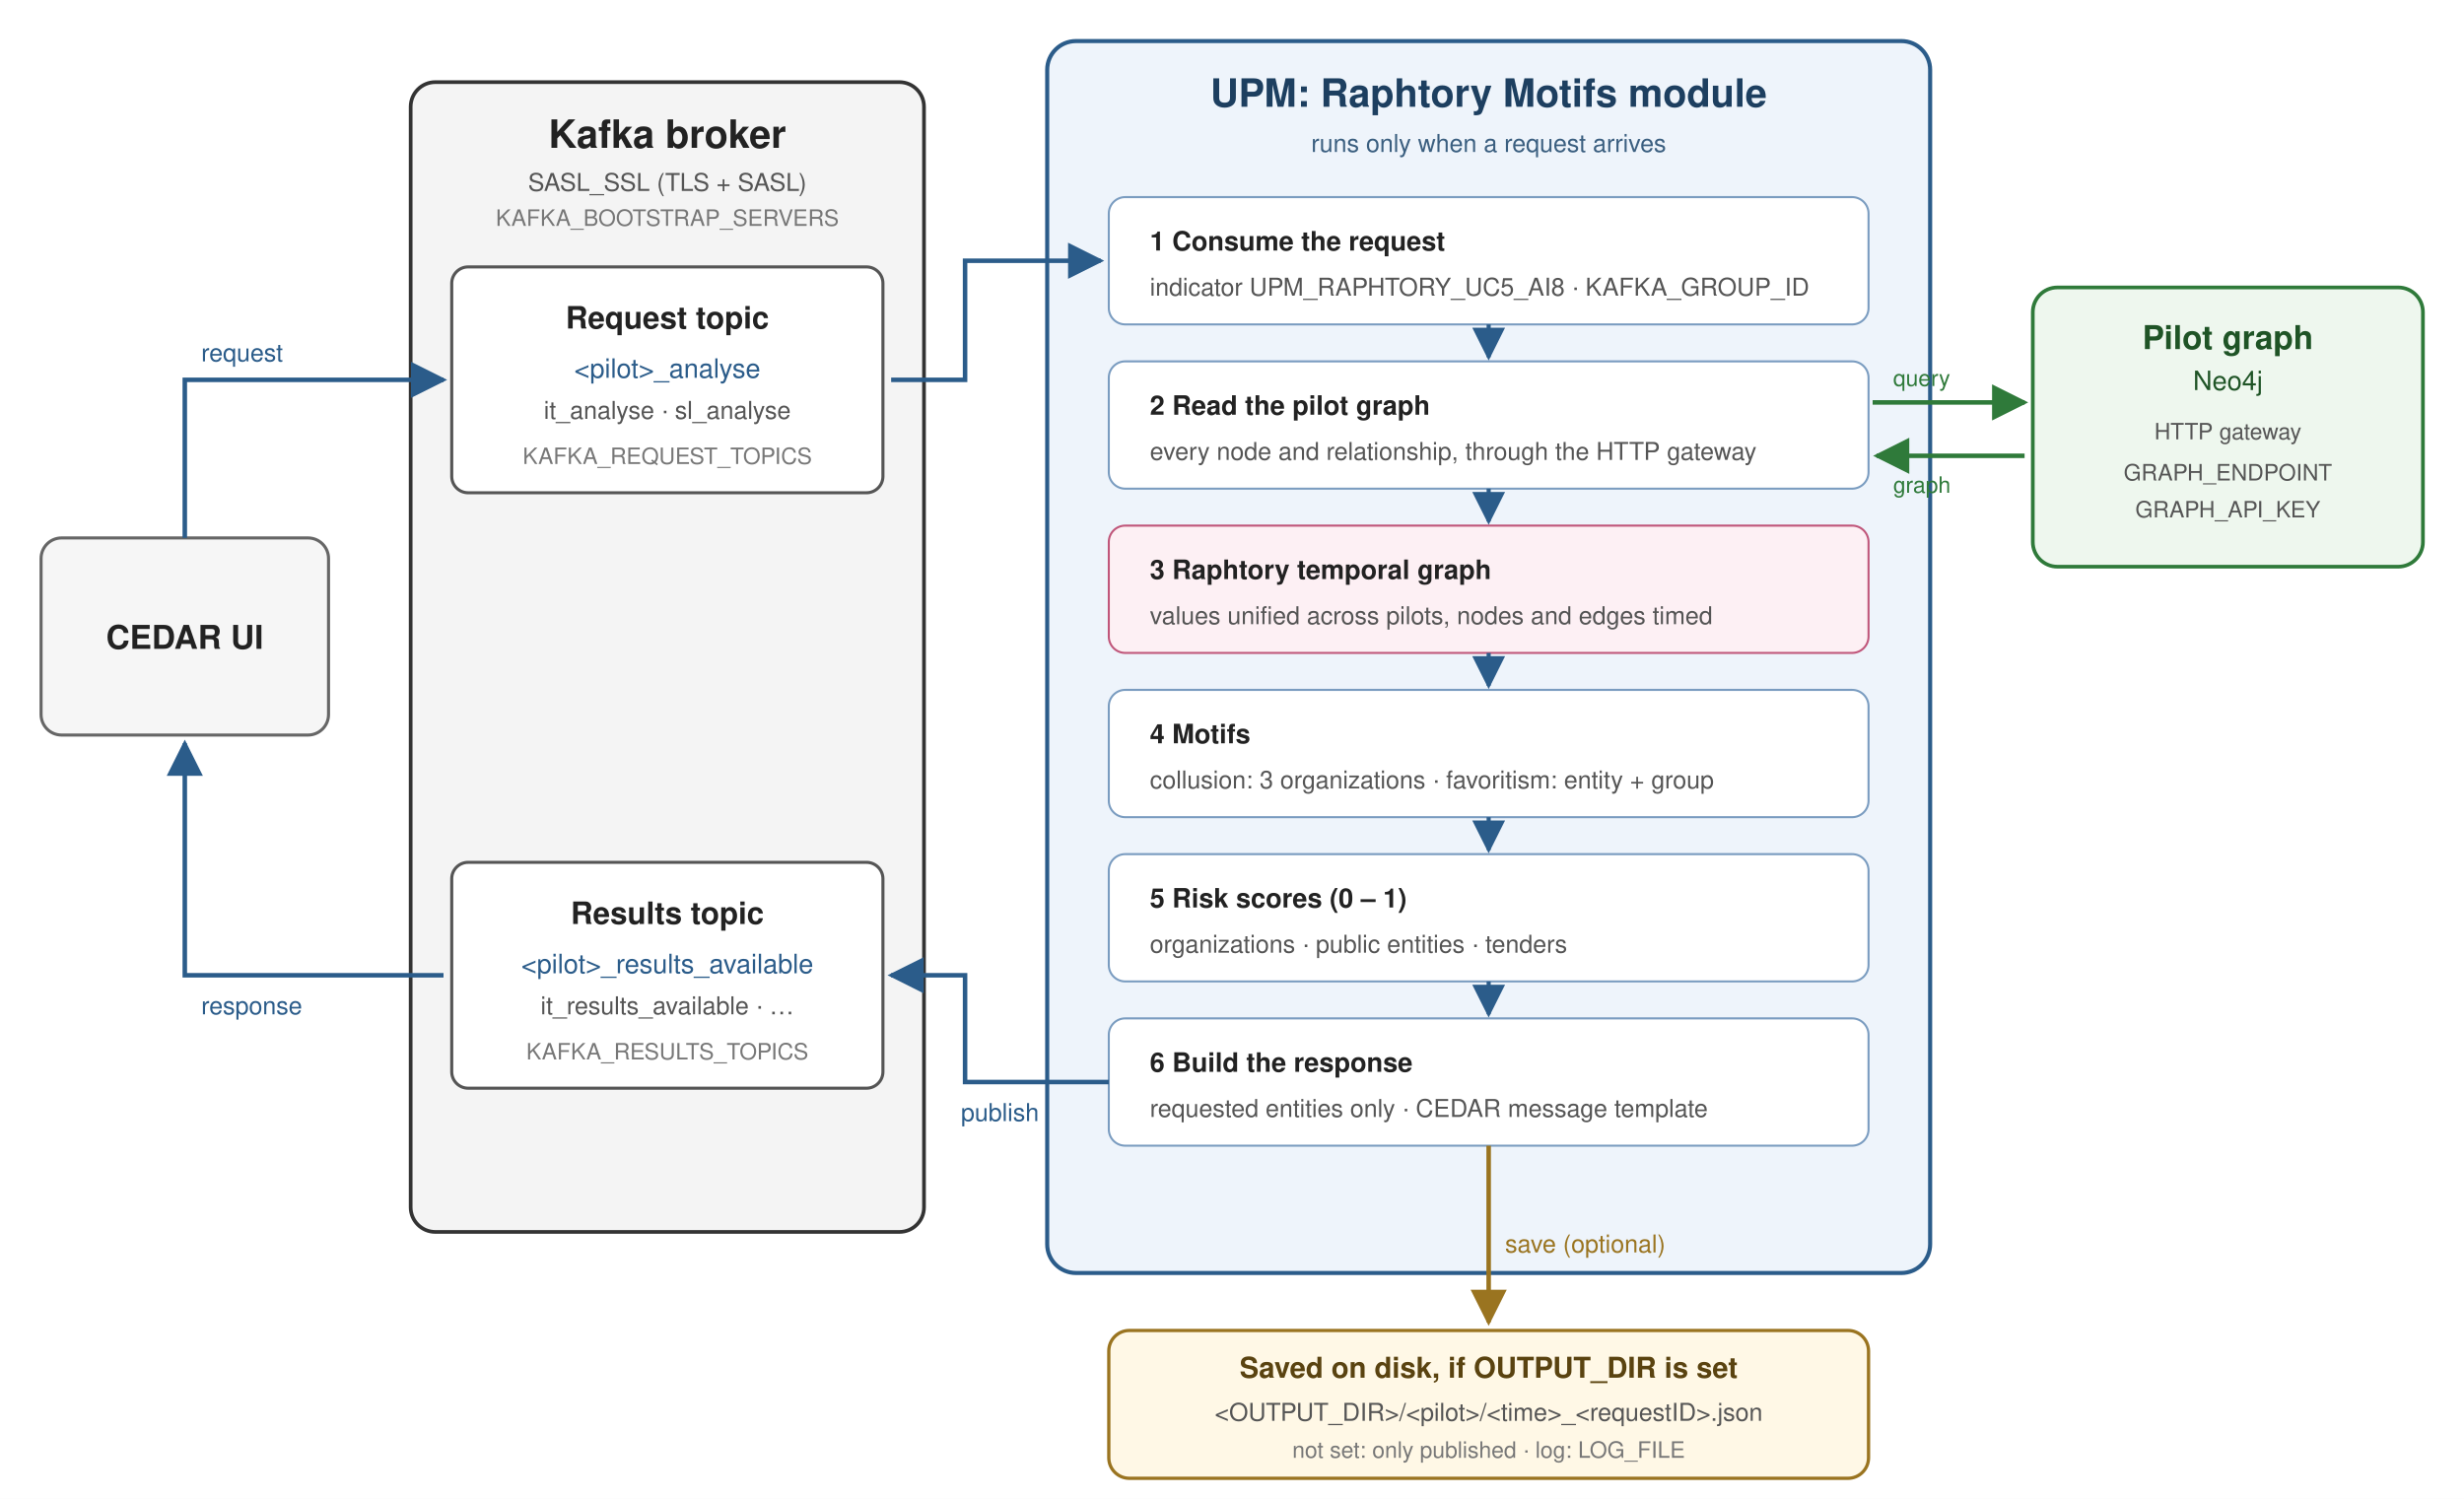
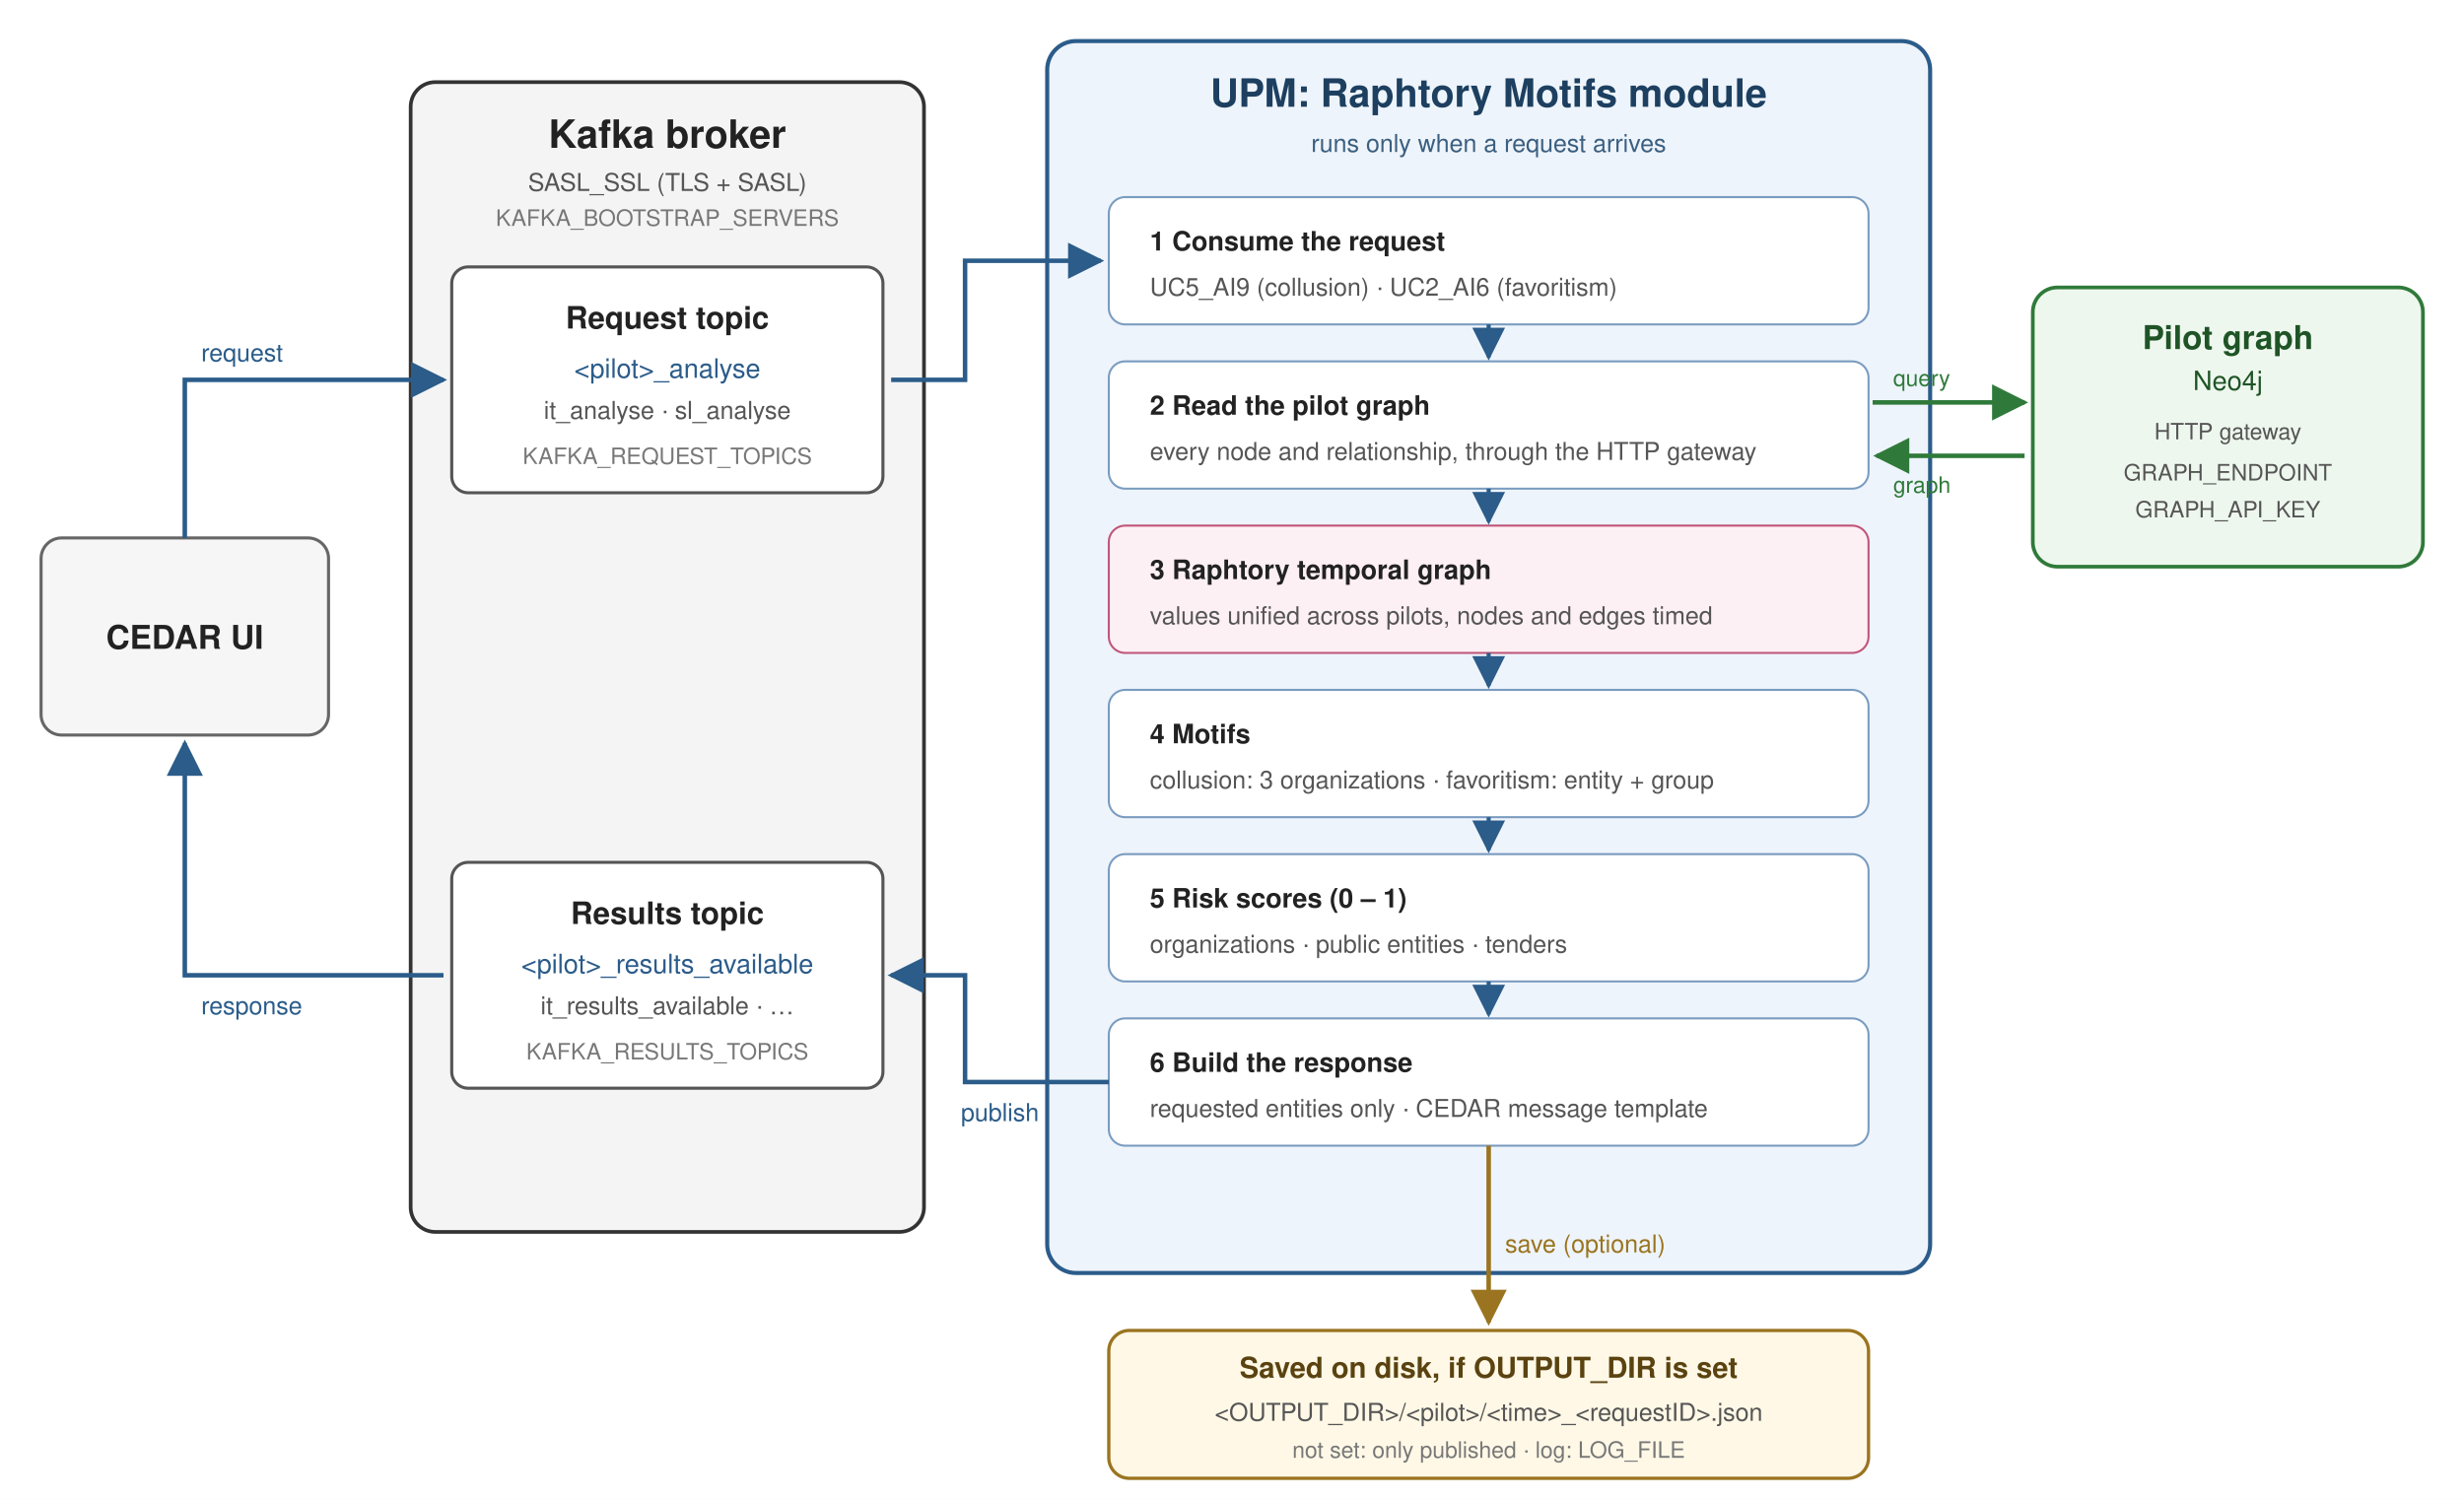
<svg xmlns="http://www.w3.org/2000/svg" viewBox="0 0 1200 730" width="1200" height="730" font-family="Helvetica, Arial, sans-serif">
  <defs>
    <marker id="arrow" viewBox="0 0 10 10" refX="9" refY="5" markerWidth="8" markerHeight="8" orient="auto-start-reverse">
      <path d="M0,0 L10,5 L0,10 z" fill="#2b5c8a" />
    </marker>
    <marker id="arrow-green" viewBox="0 0 10 10" refX="9" refY="5" markerWidth="8" markerHeight="8" orient="auto-start-reverse">
      <path d="M0,0 L10,5 L0,10 z" fill="#2f7a3a" />
    </marker>
    <marker id="arrow-gold" viewBox="0 0 10 10" refX="9" refY="5" markerWidth="8" markerHeight="8" orient="auto-start-reverse">
      <path d="M0,0 L10,5 L0,10 z" fill="#9a7420" />
    </marker>
  </defs>
  <rect x="0" y="0" width="1200" height="730" fill="#ffffff" />
  <rect x="20" y="262" width="140" height="96" rx="10" fill="#f6f6f6" stroke="#666" stroke-width="1.5" />
  <text x="90" y="316" text-anchor="middle" font-size="16" font-weight="bold" fill="#222">CEDAR UI</text>
  <rect x="200" y="40" width="250" height="560" rx="12" fill="#f4f4f4" stroke="#333" stroke-width="1.8" />
  <text x="325" y="72" text-anchor="middle" font-size="19" font-weight="bold" fill="#222">Kafka broker</text>
  <text x="325" y="93" text-anchor="middle" font-size="12" fill="#555">SASL_SSL (TLS + SASL)</text>
  <text x="325" y="110" text-anchor="middle" font-size="11" fill="#777">KAFKA_BOOTSTRAP_SERVERS</text>
  <rect x="220" y="130" width="210" height="110" rx="8" fill="#ffffff" stroke="#555" stroke-width="1.5" />
  <text x="325" y="160" text-anchor="middle" font-size="15" font-weight="bold" fill="#222">Request topic</text>
  <text x="325" y="184" text-anchor="middle" font-size="13" fill="#2b5c8a">&lt;pilot&gt;_analyse</text>
  <text x="325" y="204" text-anchor="middle" font-size="12" fill="#555">it_analyse · sl_analyse</text>
  <text x="325" y="226" text-anchor="middle" font-size="11" fill="#777">KAFKA_REQUEST_TOPICS</text>
  <rect x="220" y="420" width="210" height="110" rx="8" fill="#ffffff" stroke="#555" stroke-width="1.5" />
  <text x="325" y="450" text-anchor="middle" font-size="15" font-weight="bold" fill="#222">Results topic</text>
  <text x="325" y="474" text-anchor="middle" font-size="13" fill="#2b5c8a">&lt;pilot&gt;_results_available</text>
  <text x="325" y="494" text-anchor="middle" font-size="12" fill="#555">it_results_available · …</text>
  <text x="325" y="516" text-anchor="middle" font-size="11" fill="#777">KAFKA_RESULTS_TOPICS</text>
  <path d="M90,262 L90,185 L216,185" fill="none" stroke="#2b5c8a" stroke-width="2.2" marker-end="url(#arrow)" />
  <text x="98" y="176" font-size="12" fill="#2b5c8a">request</text>
  <path d="M216,475 L90,475 L90,362" fill="none" stroke="#2b5c8a" stroke-width="2.2" marker-end="url(#arrow)" />
  <text x="98" y="494" font-size="12" fill="#2b5c8a">response</text>
  <rect x="510" y="20" width="430" height="600" rx="14" fill="#eef4fb" stroke="#2b5c8a" stroke-width="2" />
  <text x="725" y="52" text-anchor="middle" font-size="19" font-weight="bold" fill="#1d3f60">UPM: Raphtory Motifs module</text>
  <text x="725" y="74" text-anchor="middle" font-size="12" fill="#3b5f80">runs only when a request arrives</text>
  <g font-size="13" fill="#222">
    <rect x="540" y="96" width="370" height="62" rx="8" fill="#ffffff" stroke="#7a9cc0" />
    <text x="560" y="122" font-weight="bold">1  Consume the request</text>
-     <text x="560" y="144" font-size="12" fill="#555">indicator UPM_RAPHTORY_UC5_AI8 · KAFKA_GROUP_ID</text>
+     <text x="560" y="144" font-size="12" fill="#555">UC5_AI9 (collusion) · UC2_AI6 (favoritism)</text>
    <rect x="540" y="176" width="370" height="62" rx="8" fill="#ffffff" stroke="#7a9cc0" />
    <text x="560" y="202" font-weight="bold">2  Read the pilot graph</text>
    <text x="560" y="224" font-size="12" fill="#555">every node and relationship, through the HTTP gateway</text>
    <rect x="540" y="256" width="370" height="62" rx="8" fill="#fdf0f4" stroke="#c0567a" />
    <text x="560" y="282" font-weight="bold">3  Raphtory temporal graph</text>
    <text x="560" y="304" font-size="12" fill="#555">values unified across pilots, nodes and edges timed</text>
    <rect x="540" y="336" width="370" height="62" rx="8" fill="#ffffff" stroke="#7a9cc0" />
    <text x="560" y="362" font-weight="bold">4  Motifs</text>
    <text x="560" y="384" font-size="12" fill="#555">collusion: 3 organizations · favoritism: entity + group</text>
    <rect x="540" y="416" width="370" height="62" rx="8" fill="#ffffff" stroke="#7a9cc0" />
    <text x="560" y="442" font-weight="bold">5  Risk scores (0 – 1)</text>
    <text x="560" y="464" font-size="12" fill="#555">organizations · public entities · tenders</text>
    <rect x="540" y="496" width="370" height="62" rx="8" fill="#ffffff" stroke="#7a9cc0" />
    <text x="560" y="522" font-weight="bold">6  Build the response</text>
    <text x="560" y="544" font-size="12" fill="#555">requested entities only · CEDAR message template</text>
  </g>
  <g stroke="#2b5c8a" stroke-width="2" marker-end="url(#arrow)">
    <line x1="725" y1="158" x2="725" y2="174" />
    <line x1="725" y1="238" x2="725" y2="254" />
    <line x1="725" y1="318" x2="725" y2="334" />
    <line x1="725" y1="398" x2="725" y2="414" />
    <line x1="725" y1="478" x2="725" y2="494" />
  </g>
  <path d="M434,185 L470,185 L470,127 L536,127" fill="none" stroke="#2b5c8a" stroke-width="2.2" marker-end="url(#arrow)" />
  <path d="M540,527 L470,527 L470,475 L434,475" fill="none" stroke="#2b5c8a" stroke-width="2.2" marker-end="url(#arrow)" />
  <text x="506" y="546" text-anchor="end" font-size="12" fill="#2b5c8a">publish</text>
  <rect x="990" y="140" width="190" height="136" rx="12" fill="#eef7ee" stroke="#2f7a3a" stroke-width="1.8" />
  <text x="1085" y="170" text-anchor="middle" font-size="16" font-weight="bold" fill="#1f5426">Pilot graph</text>
  <text x="1085" y="190" text-anchor="middle" font-size="13" fill="#1f5426">Neo4j</text>
  <text x="1085" y="214" text-anchor="middle" font-size="11" fill="#555">HTTP gateway</text>
  <text x="1085" y="234" text-anchor="middle" font-size="11" fill="#555">GRAPH_ENDPOINT</text>
  <text x="1085" y="252" text-anchor="middle" font-size="11" fill="#555">GRAPH_API_KEY</text>
  <line x1="912" y1="196" x2="986" y2="196" stroke="#2f7a3a" stroke-width="2.2" marker-end="url(#arrow-green)" />
  <text x="922" y="188" font-size="11" fill="#2f7a3a">query</text>
  <line x1="986" y1="222" x2="914" y2="222" stroke="#2f7a3a" stroke-width="2.2" marker-end="url(#arrow-green)" />
  <text x="922" y="240" font-size="11" fill="#2f7a3a">graph</text>
  <rect x="540" y="648" width="370" height="72" rx="10" fill="#fff8e6" stroke="#9a7420" stroke-width="1.6" />
  <text x="725" y="671" text-anchor="middle" font-size="14" font-weight="bold" fill="#5a4310">Saved on disk, if OUTPUT_DIR is set</text>
  <text x="725" y="692" text-anchor="middle" font-size="12" fill="#555">&lt;OUTPUT_DIR&gt;/&lt;pilot&gt;/&lt;time&gt;_&lt;requestID&gt;.json</text>
  <text x="725" y="710" text-anchor="middle" font-size="11" fill="#777">not set: only published · log: LOG_FILE</text>
  <line x1="725" y1="558" x2="725" y2="644" stroke="#9a7420" stroke-width="2.2" marker-end="url(#arrow-gold)" />
  <text x="733" y="610" font-size="12" fill="#9a7420">save (optional)</text>
</svg>
